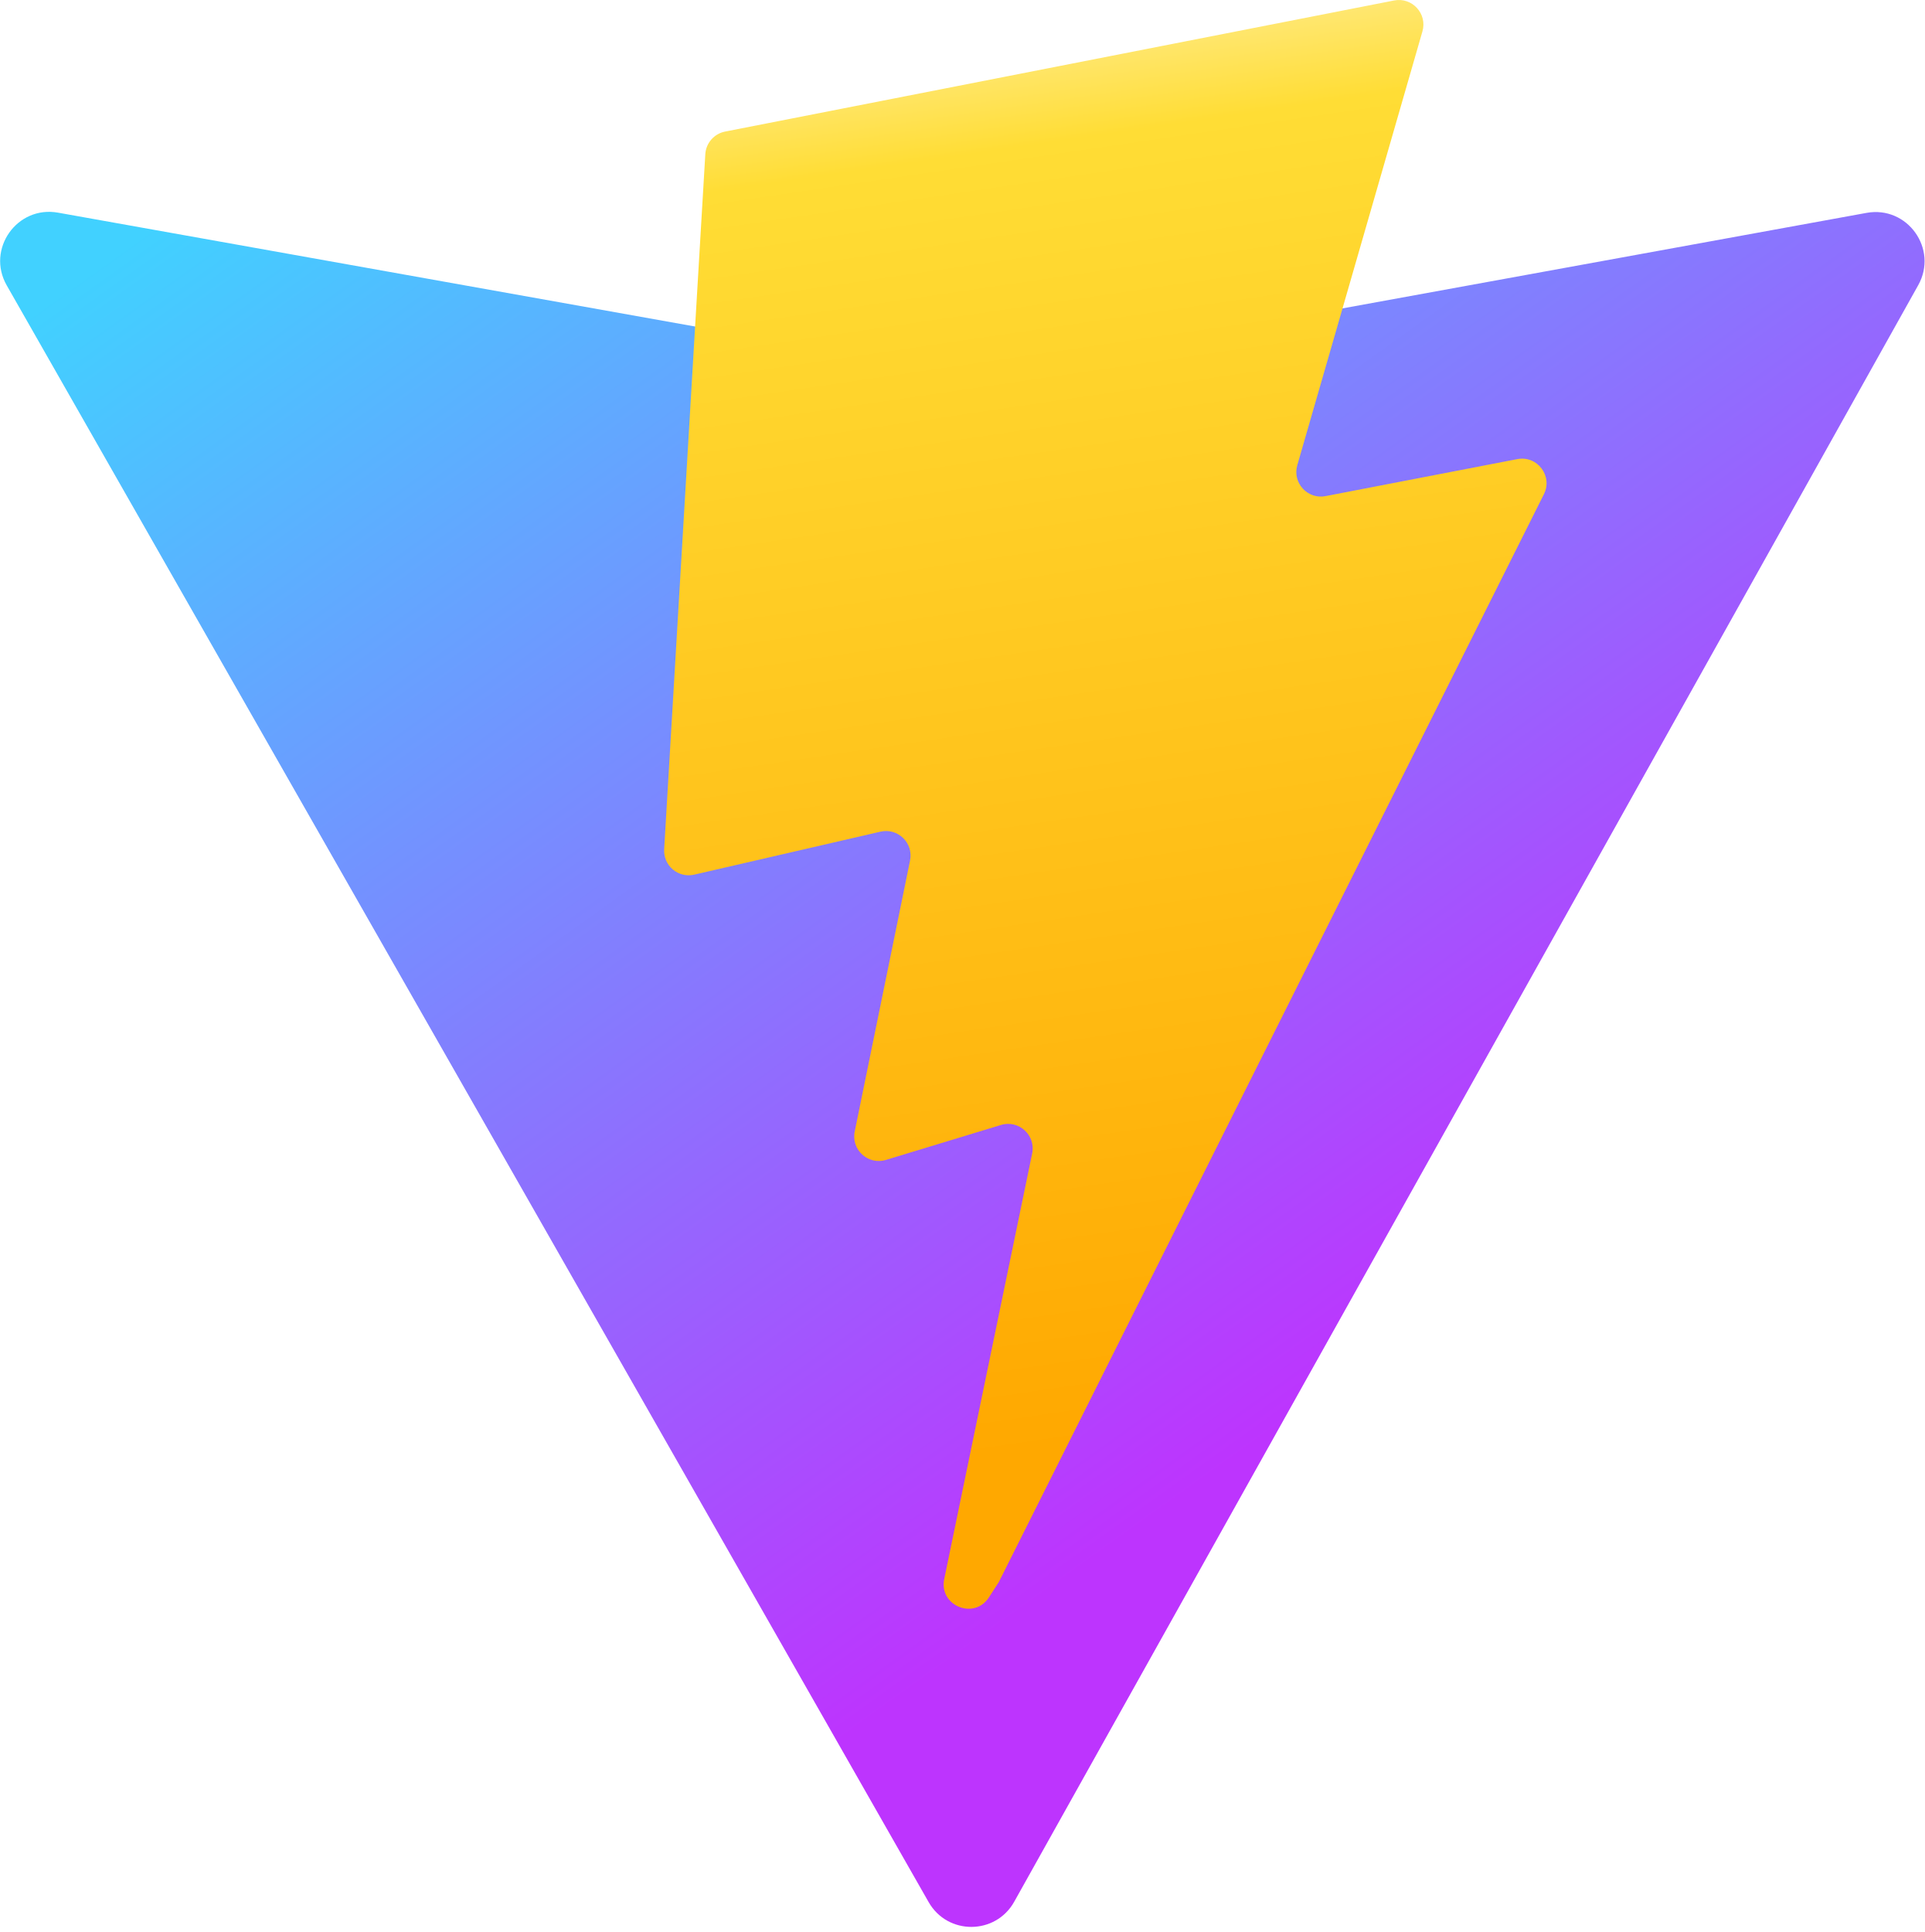
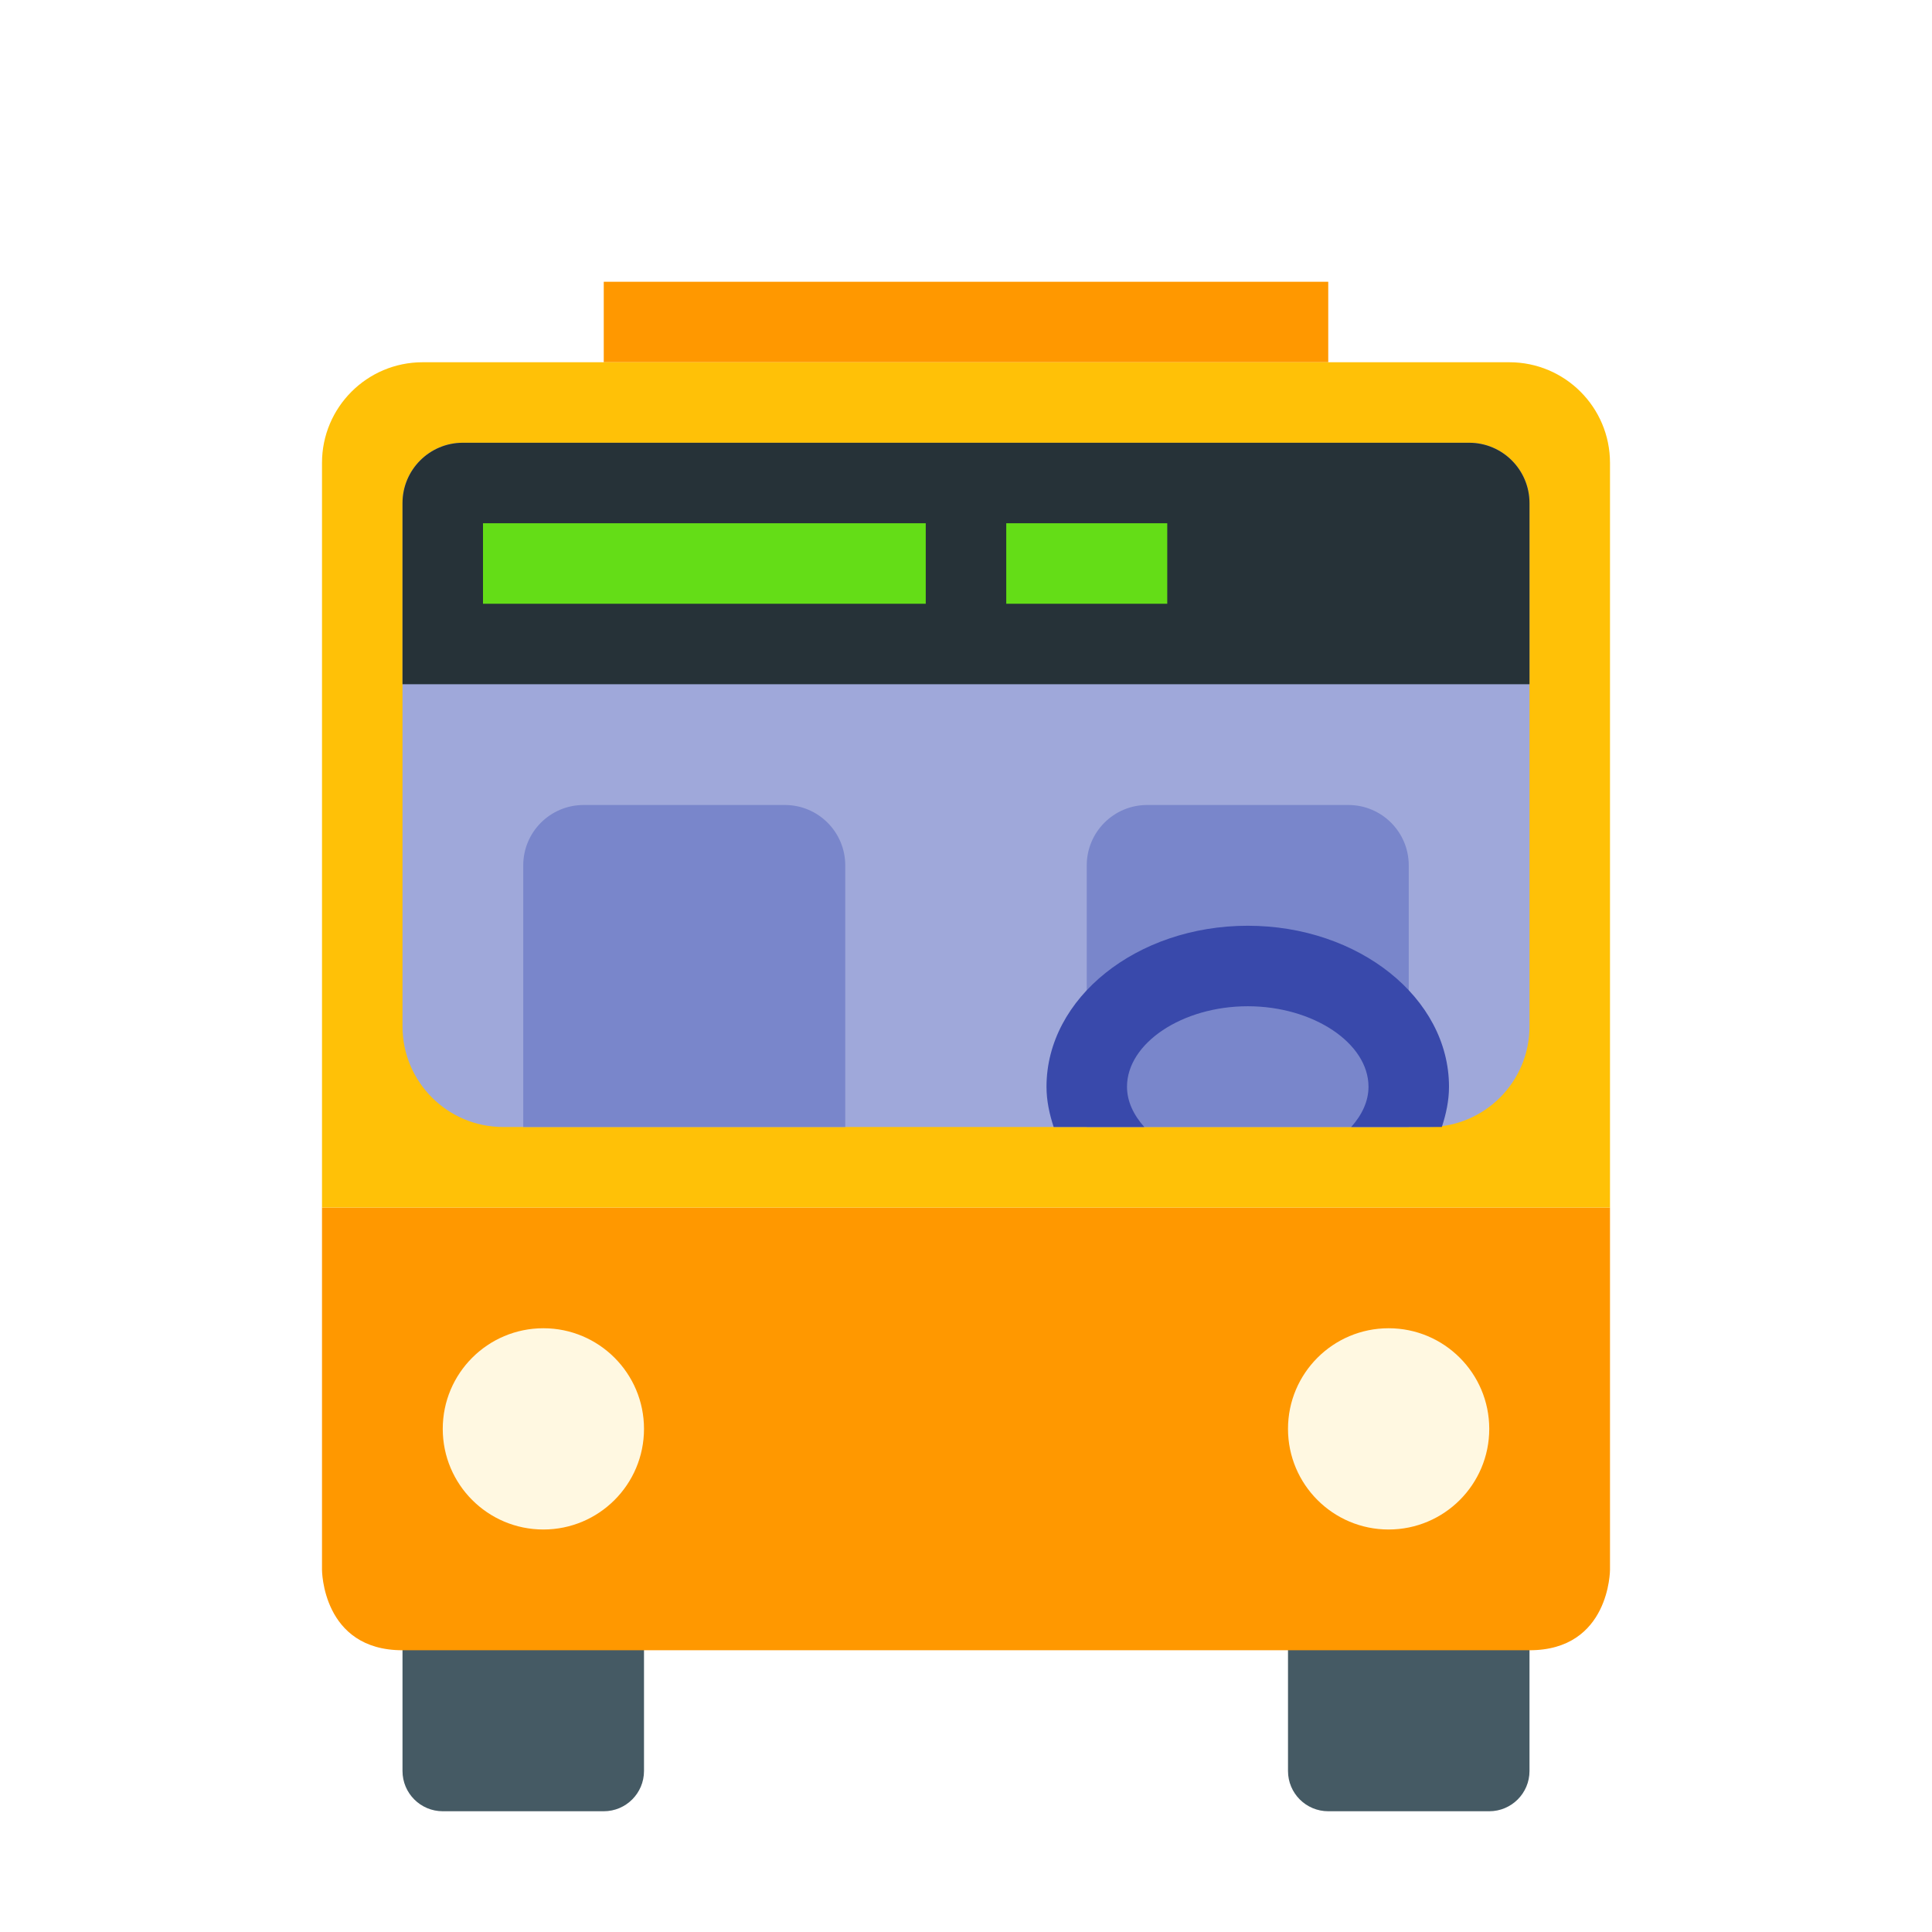
- <svg xmlns="http://www.w3.org/2000/svg" aria-hidden="true" role="img" class="iconify iconify--logos" width="31.88" height="32" preserveAspectRatio="xMidYMid meet" viewBox="0 0 256 257">
-   <defs>
-     <linearGradient id="IconifyId1813088fe1fbc01fb466" x1="-.828%" x2="57.636%" y1="7.652%" y2="78.411%">
-       <stop offset="0%" stop-color="#41D1FF" />
-       <stop offset="100%" stop-color="#BD34FE" />
-     </linearGradient>
-     <linearGradient id="IconifyId1813088fe1fbc01fb467" x1="43.376%" x2="50.316%" y1="2.242%" y2="89.03%">
-       <stop offset="0%" stop-color="#FFEA83" />
-       <stop offset="8.333%" stop-color="#FFDD35" />
-       <stop offset="100%" stop-color="#FFA800" />
-     </linearGradient>
-   </defs>
-   <path fill="url(#IconifyId1813088fe1fbc01fb466)" d="M255.153 37.938L134.897 252.976c-2.483 4.44-8.862 4.466-11.382.048L.875 37.958c-2.746-4.814 1.371-10.646 6.827-9.67l120.385 21.517a6.537 6.537 0 0 0 2.322-.004l117.867-21.483c5.438-.991 9.574 4.796 6.877 9.62Z" />
-   <path fill="url(#IconifyId1813088fe1fbc01fb467)" d="M185.432.063L96.44 17.501a3.268 3.268 0 0 0-2.634 3.014l-5.474 92.456a3.268 3.268 0 0 0 3.997 3.378l24.777-5.718c2.318-.535 4.413 1.507 3.936 3.838l-7.361 36.047c-.495 2.426 1.782 4.5 4.151 3.78l15.304-4.649c2.372-.72 4.652 1.36 4.15 3.788l-11.698 56.621c-.732 3.542 3.979 5.473 5.943 2.437l1.313-2.028l72.516-144.72c1.215-2.423-.88-5.186-3.54-4.672l-25.505 4.922c-2.396.462-4.435-1.77-3.759-4.114l16.646-57.705c.677-2.35-1.37-4.583-3.769-4.113Z" />
+ <svg xmlns="http://www.w3.org/2000/svg" width="800px" height="800px" viewBox="0 0 1024 1024" class="icon" version="1.1">
+   <path d="M341.333 810.667a21.333 21.333 0 0 0-21.333-21.333h-85.333a21.333 21.333 0 0 0-21.333 21.333v128a21.333 21.333 0 0 0 21.333 21.333h85.333a21.333 21.333 0 0 0 21.333-21.333v-128zM810.667 810.667a21.333 21.333 0 0 0-21.333-21.333h-85.333a21.333 21.333 0 0 0-21.333 21.333v128a21.333 21.333 0 0 0 21.333 21.333h85.333a21.333 21.333 0 0 0 21.333-21.333v-128z" fill="#455A64" />
+   <path d="M597.333 170.667l42.667-106.667M426.667 170.667l-42.667-106.667" fill="none" />
+   <path d="M170.667 640v192s0 42.667 42.667 42.667h597.333c42.667 0 42.667-42.667 42.667-42.667v-192H170.667zM320 149.333h384v42.667H320z" fill="#FF9800" />
+   <path d="M288 757.333m-53.333 0a53.333 53.333 0 1 0 106.667 0 53.333 53.333 0 1 0-106.667 0Z" fill="#FFF8E1" />
+   <path d="M736 757.333m-53.333 0a53.333 53.333 0 1 0 106.667 0 53.333 53.333 0 1 0-106.667 0Z" fill="#FFF8E1" />
+   <path d="M853.333 565.333V640H170.667V245.333A53.333 53.333 0 0 1 224 192h576a53.333 53.333 0 0 1 53.333 53.333v320z" fill="#FFC107" />
+   <path d="M778.667 234.667h-533.333a32 32 0 0 0-32 32v277.333a53.333 53.333 0 0 0 53.333 53.333h490.667a53.333 53.333 0 0 0 53.333-53.333v-277.333a32 32 0 0 0-32-32z" fill="#9FA8DA" />
+   <path d="M810.667 362.667H213.333v-96a32 32 0 0 1 32-32h533.333a32 32 0 0 1 32 32V362.667z" fill="#263238" />
+   <path d="M256 277.333h234.667v42.667H256zM533.333 277.333h85.333v42.667h-85.333z" fill="#64DD17" />
+   <path d="M448 597.333h-170.667v-138.667a32 32 0 0 1 32-32h106.667a32 32 0 0 1 32 32V597.333zM746.667 597.333h-170.667v-138.667a32 32 0 0 1 32-32h106.667a32 32 0 0 1 32 32V597.333z" fill="#7986CB" />
+   <path d="M606.507 597.333c-5.675-6.336-9.173-13.589-9.173-21.333 0-23.125 29.312-42.667 64-42.667s64 19.541 64 42.667c0 7.744-3.499 14.997-9.173 21.333h48.043c2.24-6.848 3.797-13.909 3.797-21.333 0-47.061-47.851-85.333-106.667-85.333s-106.667 38.272-106.667 85.333c0 7.424 1.557 14.485 3.797 21.333h48.043z" fill="#3949AB" />
</svg>
